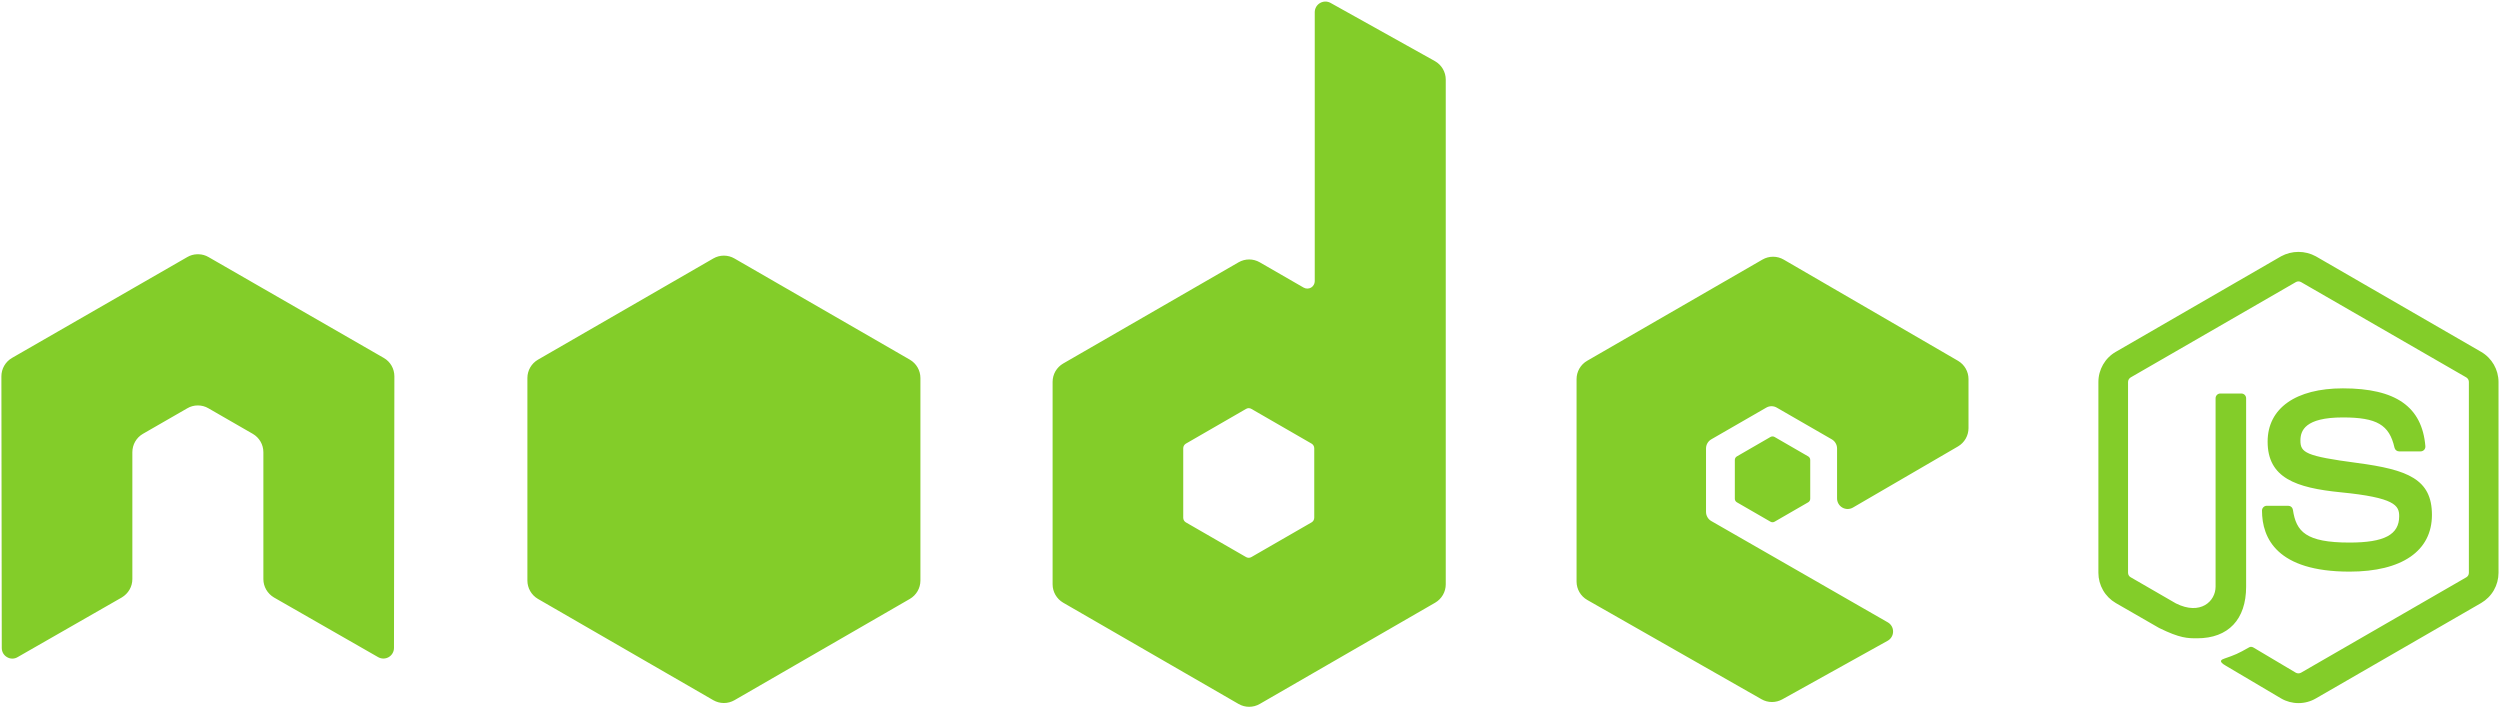
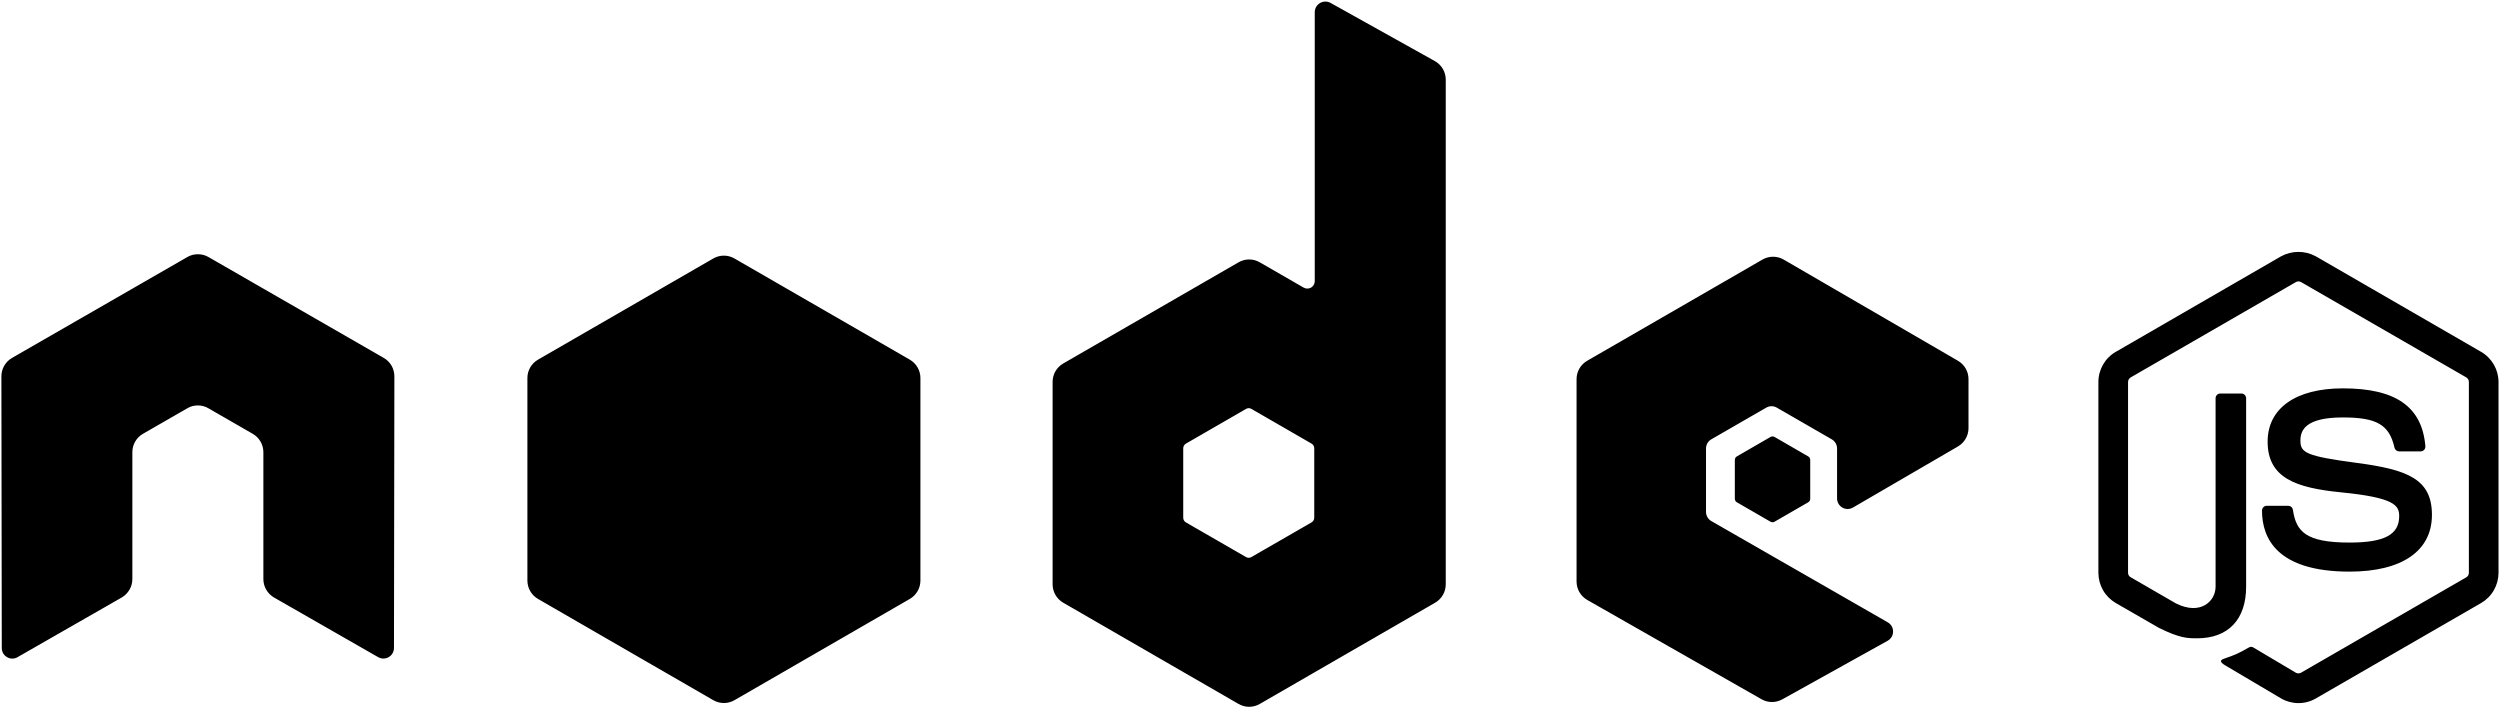
<svg xmlns="http://www.w3.org/2000/svg" width="120" height="34" viewBox="0 0 120 34" fill="none">
-   <path d="M110.325 33.749C110.035 33.749 109.747 33.673 109.493 33.525L106.843 31.957C106.447 31.736 106.64 31.657 106.771 31.612C107.299 31.428 107.406 31.385 107.969 31.067C108.028 31.034 108.105 31.046 108.166 31.082L110.201 32.291C110.239 32.311 110.281 32.322 110.324 32.322C110.367 32.322 110.409 32.311 110.447 32.291L118.384 27.71C118.421 27.688 118.452 27.656 118.474 27.619C118.495 27.581 118.506 27.538 118.506 27.495V18.335C118.506 18.291 118.495 18.247 118.473 18.209C118.452 18.171 118.42 18.139 118.383 18.116L110.449 13.539C110.411 13.518 110.369 13.507 110.326 13.507C110.284 13.507 110.241 13.518 110.204 13.539L102.271 18.117C102.233 18.14 102.202 18.172 102.18 18.21C102.158 18.248 102.147 18.291 102.146 18.335V27.495C102.146 27.583 102.195 27.666 102.271 27.707L104.445 28.964C105.625 29.553 106.348 28.859 106.348 28.161V19.116C106.348 18.989 106.451 18.888 106.578 18.888H107.585C107.71 18.888 107.814 18.989 107.814 19.116V28.161C107.814 29.735 106.957 30.638 105.464 30.638C105.005 30.638 104.644 30.638 103.636 30.142L101.555 28.944C101.302 28.796 101.092 28.585 100.946 28.331C100.8 28.077 100.723 27.789 100.723 27.496V18.336C100.723 17.741 101.04 17.186 101.555 16.89L109.492 12.303C109.748 12.164 110.034 12.091 110.325 12.091C110.617 12.091 110.903 12.164 111.159 12.303L119.096 16.89C119.61 17.187 119.929 17.742 119.929 18.336V27.496C119.928 27.789 119.851 28.077 119.705 28.331C119.559 28.585 119.349 28.796 119.096 28.944L111.159 33.526C110.906 33.673 110.618 33.75 110.325 33.749ZM112.778 27.438C109.303 27.438 108.576 25.843 108.576 24.506C108.576 24.445 108.601 24.387 108.644 24.344C108.687 24.301 108.745 24.277 108.806 24.277H109.832C109.887 24.277 109.94 24.296 109.982 24.332C110.024 24.367 110.051 24.416 110.06 24.471C110.214 25.516 110.677 26.043 112.778 26.043C114.449 26.043 115.161 25.665 115.161 24.777C115.161 24.265 114.959 23.886 112.361 23.631C110.189 23.416 108.846 22.937 108.846 21.198C108.846 19.597 110.196 18.641 112.458 18.641C115.001 18.641 116.259 19.524 116.418 21.418C116.42 21.45 116.416 21.482 116.406 21.512C116.396 21.542 116.379 21.57 116.358 21.594C116.336 21.616 116.31 21.635 116.281 21.647C116.252 21.66 116.221 21.666 116.19 21.667H115.159C115.107 21.667 115.056 21.649 115.016 21.617C114.975 21.584 114.947 21.539 114.936 21.488C114.688 20.388 114.088 20.037 112.457 20.037C110.632 20.037 110.42 20.674 110.42 21.149C110.42 21.726 110.67 21.894 113.135 22.22C115.574 22.543 116.733 22.999 116.733 24.714C116.734 26.447 115.292 27.438 112.778 27.438ZM93.982 21.43C94.295 21.247 94.488 20.913 94.488 20.55V18.196C94.488 17.834 94.296 17.5 93.982 17.317L85.618 12.461C85.463 12.371 85.288 12.323 85.109 12.323C84.93 12.323 84.754 12.369 84.599 12.459L76.183 17.318C76.029 17.407 75.9 17.535 75.811 17.69C75.722 17.844 75.675 18.019 75.675 18.198V27.914C75.675 28.279 75.871 28.617 76.189 28.798L84.552 33.563C84.86 33.74 85.238 33.741 85.549 33.569L90.607 30.757C90.686 30.713 90.751 30.649 90.797 30.572C90.843 30.494 90.868 30.406 90.868 30.316C90.869 30.226 90.846 30.137 90.801 30.059C90.756 29.981 90.691 29.916 90.613 29.872L82.145 25.012C82.067 24.968 82.003 24.904 81.958 24.826C81.913 24.749 81.889 24.661 81.889 24.572V21.526C81.889 21.344 81.986 21.177 82.143 21.087L84.78 19.567C84.857 19.522 84.944 19.498 85.033 19.498C85.122 19.498 85.21 19.522 85.287 19.567L87.924 21.087C88.001 21.131 88.066 21.195 88.11 21.272C88.155 21.349 88.179 21.437 88.179 21.526V23.922C88.178 24.011 88.202 24.099 88.246 24.177C88.291 24.255 88.355 24.319 88.433 24.364C88.51 24.409 88.599 24.432 88.688 24.432C88.778 24.431 88.866 24.407 88.943 24.362L93.982 21.43ZM84.984 20.974C85.014 20.957 85.047 20.948 85.081 20.948C85.115 20.948 85.149 20.957 85.179 20.974L86.794 21.907C86.854 21.942 86.891 22.007 86.891 22.076V23.941C86.891 24.011 86.854 24.075 86.794 24.11L85.179 25.042C85.149 25.059 85.116 25.068 85.081 25.068C85.047 25.068 85.013 25.059 84.984 25.042L83.37 24.11C83.34 24.093 83.315 24.068 83.298 24.038C83.281 24.009 83.272 23.975 83.272 23.941V22.076C83.272 22.007 83.309 21.942 83.37 21.907L84.984 20.974ZM63.083 24.854C63.083 24.944 63.035 25.028 62.956 25.074L60.066 26.74C60.027 26.762 59.983 26.774 59.939 26.774C59.894 26.774 59.85 26.762 59.812 26.74L56.922 25.074C56.883 25.051 56.851 25.019 56.829 24.981C56.807 24.942 56.795 24.898 56.795 24.854V21.516C56.795 21.426 56.844 21.341 56.922 21.295L59.812 19.627C59.85 19.604 59.895 19.591 59.939 19.591C59.984 19.591 60.028 19.604 60.067 19.627L62.958 21.295C62.996 21.318 63.028 21.35 63.05 21.389C63.072 21.427 63.084 21.471 63.084 21.516V24.854H63.083ZM63.864 0.138C63.786 0.095 63.699 0.074 63.611 0.075C63.523 0.077 63.436 0.101 63.36 0.146C63.284 0.19 63.221 0.254 63.176 0.33C63.132 0.407 63.109 0.493 63.108 0.582V13.497C63.108 13.559 63.091 13.62 63.06 13.674C63.029 13.728 62.985 13.773 62.931 13.805C62.877 13.836 62.815 13.852 62.753 13.852C62.691 13.852 62.629 13.836 62.575 13.805L60.467 12.59C60.312 12.501 60.138 12.454 59.959 12.454C59.781 12.454 59.606 12.501 59.452 12.59L51.034 17.448C50.879 17.537 50.751 17.666 50.661 17.82C50.572 17.975 50.525 18.15 50.525 18.329V28.048C50.525 28.411 50.719 28.746 51.033 28.929L59.451 33.79C59.765 33.972 60.153 33.972 60.468 33.79L68.888 28.929C69.042 28.839 69.17 28.711 69.26 28.556C69.349 28.401 69.396 28.226 69.396 28.048V3.821C69.396 3.453 69.196 3.113 68.875 2.933L63.864 0.138ZM34.238 12.407C34.392 12.317 34.568 12.27 34.746 12.27C34.924 12.27 35.099 12.317 35.254 12.407L43.672 17.264C43.986 17.446 44.18 17.782 44.18 18.145V27.867C44.18 28.23 43.986 28.566 43.672 28.748L35.255 33.609C35.1 33.698 34.925 33.745 34.746 33.745C34.568 33.745 34.393 33.698 34.238 33.609L25.823 28.748C25.669 28.658 25.54 28.53 25.451 28.375C25.362 28.221 25.315 28.045 25.315 27.867V18.144C25.315 17.782 25.509 17.446 25.823 17.264L34.238 12.407ZM18.93 18.064C18.93 17.698 18.738 17.362 18.422 17.181L10.007 12.338C9.866 12.256 9.706 12.21 9.543 12.205H9.456C9.293 12.21 9.133 12.256 8.992 12.338L0.576 17.181C0.421 17.27 0.293 17.399 0.203 17.554C0.114 17.709 0.067 17.885 0.067 18.064L0.085 31.104C0.085 31.286 0.18 31.455 0.339 31.543C0.415 31.589 0.502 31.613 0.591 31.613C0.68 31.613 0.768 31.589 0.844 31.543L5.844 28.679C6.16 28.491 6.353 28.16 6.353 27.797V21.705C6.353 21.341 6.545 21.006 6.86 20.824L8.99 19.598C9.144 19.507 9.319 19.46 9.498 19.461C9.672 19.461 9.85 19.505 10.005 19.598L12.133 20.824C12.448 21.006 12.642 21.341 12.642 21.705V27.797C12.642 28.16 12.837 28.493 13.151 28.679L18.151 31.543C18.228 31.587 18.315 31.61 18.404 31.61C18.493 31.61 18.58 31.586 18.657 31.542C18.734 31.497 18.798 31.433 18.842 31.357C18.887 31.28 18.91 31.193 18.911 31.104L18.93 18.064Z" fill="#83CD29" />
+   <path d="M110.325 33.749C110.035 33.749 109.747 33.673 109.493 33.525L106.843 31.957C106.447 31.736 106.64 31.657 106.771 31.612C107.299 31.428 107.406 31.385 107.969 31.067C108.028 31.034 108.105 31.046 108.166 31.082L110.201 32.291C110.239 32.311 110.281 32.322 110.324 32.322C110.367 32.322 110.409 32.311 110.447 32.291L118.384 27.71C118.421 27.688 118.452 27.656 118.474 27.619C118.495 27.581 118.506 27.538 118.506 27.495V18.335C118.506 18.291 118.495 18.247 118.473 18.209C118.452 18.171 118.42 18.139 118.383 18.116L110.449 13.539C110.411 13.518 110.369 13.507 110.326 13.507C110.284 13.507 110.241 13.518 110.204 13.539L102.271 18.117C102.233 18.14 102.202 18.172 102.18 18.21C102.158 18.248 102.147 18.291 102.146 18.335V27.495C102.146 27.583 102.195 27.666 102.271 27.707L104.445 28.964C105.625 29.553 106.348 28.859 106.348 28.161V19.116C106.348 18.989 106.451 18.888 106.578 18.888H107.585C107.71 18.888 107.814 18.989 107.814 19.116V28.161C107.814 29.735 106.957 30.638 105.464 30.638C105.005 30.638 104.644 30.638 103.636 30.142L101.555 28.944C101.302 28.796 101.092 28.585 100.946 28.331C100.8 28.077 100.723 27.789 100.723 27.496V18.336C100.723 17.741 101.04 17.186 101.555 16.89L109.492 12.303C109.748 12.164 110.034 12.091 110.325 12.091C110.617 12.091 110.903 12.164 111.159 12.303L119.096 16.89C119.61 17.187 119.929 17.742 119.929 18.336V27.496C119.928 27.789 119.851 28.077 119.705 28.331C119.559 28.585 119.349 28.796 119.096 28.944L111.159 33.526C110.906 33.673 110.618 33.75 110.325 33.749ZM112.778 27.438C109.303 27.438 108.576 25.843 108.576 24.506C108.576 24.445 108.601 24.387 108.644 24.344C108.687 24.301 108.745 24.277 108.806 24.277H109.832C109.887 24.277 109.94 24.296 109.982 24.332C110.024 24.367 110.051 24.416 110.06 24.471C110.214 25.516 110.677 26.043 112.778 26.043C114.449 26.043 115.161 25.665 115.161 24.777C115.161 24.265 114.959 23.886 112.361 23.631C110.189 23.416 108.846 22.937 108.846 21.198C108.846 19.597 110.196 18.641 112.458 18.641C115.001 18.641 116.259 19.524 116.418 21.418C116.42 21.45 116.416 21.482 116.406 21.512C116.396 21.542 116.379 21.57 116.358 21.594C116.336 21.616 116.31 21.635 116.281 21.647C116.252 21.66 116.221 21.666 116.19 21.667H115.159C115.107 21.667 115.056 21.649 115.016 21.617C114.975 21.584 114.947 21.539 114.936 21.488C114.688 20.388 114.088 20.037 112.457 20.037C110.632 20.037 110.42 20.674 110.42 21.149C110.42 21.726 110.67 21.894 113.135 22.22C115.574 22.543 116.733 22.999 116.733 24.714C116.734 26.447 115.292 27.438 112.778 27.438ZM93.982 21.43C94.295 21.247 94.488 20.913 94.488 20.55V18.196C94.488 17.834 94.296 17.5 93.982 17.317L85.618 12.461C85.463 12.371 85.288 12.323 85.109 12.323C84.93 12.323 84.754 12.369 84.599 12.459L76.183 17.318C76.029 17.407 75.9 17.535 75.811 17.69C75.722 17.844 75.675 18.019 75.675 18.198V27.914C75.675 28.279 75.871 28.617 76.189 28.798L84.552 33.563C84.86 33.74 85.238 33.741 85.549 33.569L90.607 30.757C90.686 30.713 90.751 30.649 90.797 30.572C90.843 30.494 90.868 30.406 90.868 30.316C90.869 30.226 90.846 30.137 90.801 30.059C90.756 29.981 90.691 29.916 90.613 29.872L82.145 25.012C82.067 24.968 82.003 24.904 81.958 24.826C81.913 24.749 81.889 24.661 81.889 24.572V21.526C81.889 21.344 81.986 21.177 82.143 21.087L84.78 19.567C84.857 19.522 84.944 19.498 85.033 19.498C85.122 19.498 85.21 19.522 85.287 19.567L87.924 21.087C88.001 21.131 88.066 21.195 88.11 21.272C88.155 21.349 88.179 21.437 88.179 21.526V23.922C88.178 24.011 88.202 24.099 88.246 24.177C88.291 24.255 88.355 24.319 88.433 24.364C88.51 24.409 88.599 24.432 88.688 24.432C88.778 24.431 88.866 24.407 88.943 24.362L93.982 21.43ZM84.984 20.974C85.014 20.957 85.047 20.948 85.081 20.948C85.115 20.948 85.149 20.957 85.179 20.974L86.794 21.907C86.854 21.942 86.891 22.007 86.891 22.076V23.941C86.891 24.011 86.854 24.075 86.794 24.11L85.179 25.042C85.149 25.059 85.116 25.068 85.081 25.068C85.047 25.068 85.013 25.059 84.984 25.042L83.37 24.11C83.34 24.093 83.315 24.068 83.298 24.038C83.281 24.009 83.272 23.975 83.272 23.941V22.076C83.272 22.007 83.309 21.942 83.37 21.907L84.984 20.974ZM63.083 24.854C63.083 24.944 63.035 25.028 62.956 25.074L60.066 26.74C60.027 26.762 59.983 26.774 59.939 26.774C59.894 26.774 59.85 26.762 59.812 26.74L56.922 25.074C56.883 25.051 56.851 25.019 56.829 24.981C56.807 24.942 56.795 24.898 56.795 24.854V21.516C56.795 21.426 56.844 21.341 56.922 21.295L59.812 19.627C59.85 19.604 59.895 19.591 59.939 19.591C59.984 19.591 60.028 19.604 60.067 19.627L62.958 21.295C62.996 21.318 63.028 21.35 63.05 21.389C63.072 21.427 63.084 21.471 63.084 21.516V24.854H63.083ZM63.864 0.138C63.786 0.095 63.699 0.074 63.611 0.075C63.523 0.077 63.436 0.101 63.36 0.146C63.284 0.19 63.221 0.254 63.176 0.33C63.132 0.407 63.109 0.493 63.108 0.582V13.497C63.108 13.559 63.091 13.62 63.06 13.674C63.029 13.728 62.985 13.773 62.931 13.805C62.877 13.836 62.815 13.852 62.753 13.852C62.691 13.852 62.629 13.836 62.575 13.805L60.467 12.59C60.312 12.501 60.138 12.454 59.959 12.454C59.781 12.454 59.606 12.501 59.452 12.59L51.034 17.448C50.879 17.537 50.751 17.666 50.661 17.82C50.572 17.975 50.525 18.15 50.525 18.329V28.048C50.525 28.411 50.719 28.746 51.033 28.929L59.451 33.79C59.765 33.972 60.153 33.972 60.468 33.79L68.888 28.929C69.042 28.839 69.17 28.711 69.26 28.556C69.349 28.401 69.396 28.226 69.396 28.048V3.821C69.396 3.453 69.196 3.113 68.875 2.933L63.864 0.138ZM34.238 12.407C34.392 12.317 34.568 12.27 34.746 12.27C34.924 12.27 35.099 12.317 35.254 12.407L43.672 17.264C43.986 17.446 44.18 17.782 44.18 18.145V27.867C44.18 28.23 43.986 28.566 43.672 28.748L35.255 33.609C35.1 33.698 34.925 33.745 34.746 33.745C34.568 33.745 34.393 33.698 34.238 33.609L25.823 28.748C25.669 28.658 25.54 28.53 25.451 28.375C25.362 28.221 25.315 28.045 25.315 27.867V18.144C25.315 17.782 25.509 17.446 25.823 17.264L34.238 12.407ZM18.93 18.064C18.93 17.698 18.738 17.362 18.422 17.181L10.007 12.338C9.866 12.256 9.706 12.21 9.543 12.205H9.456C9.293 12.21 9.133 12.256 8.992 12.338L0.576 17.181C0.421 17.27 0.293 17.399 0.203 17.554C0.114 17.709 0.067 17.885 0.067 18.064L0.085 31.104C0.085 31.286 0.18 31.455 0.339 31.543C0.415 31.589 0.502 31.613 0.591 31.613C0.68 31.613 0.768 31.589 0.844 31.543L5.844 28.679C6.16 28.491 6.353 28.16 6.353 27.797V21.705C6.353 21.341 6.545 21.006 6.86 20.824L8.99 19.598C9.144 19.507 9.319 19.46 9.498 19.461C9.672 19.461 9.85 19.505 10.005 19.598L12.133 20.824C12.448 21.006 12.642 21.341 12.642 21.705V27.797C12.642 28.16 12.837 28.493 13.151 28.679L18.151 31.543C18.228 31.587 18.315 31.61 18.404 31.61C18.493 31.61 18.58 31.586 18.657 31.542C18.734 31.497 18.798 31.433 18.842 31.357C18.887 31.28 18.91 31.193 18.911 31.104L18.93 18.064Z" fill="currentColor" />
</svg>
